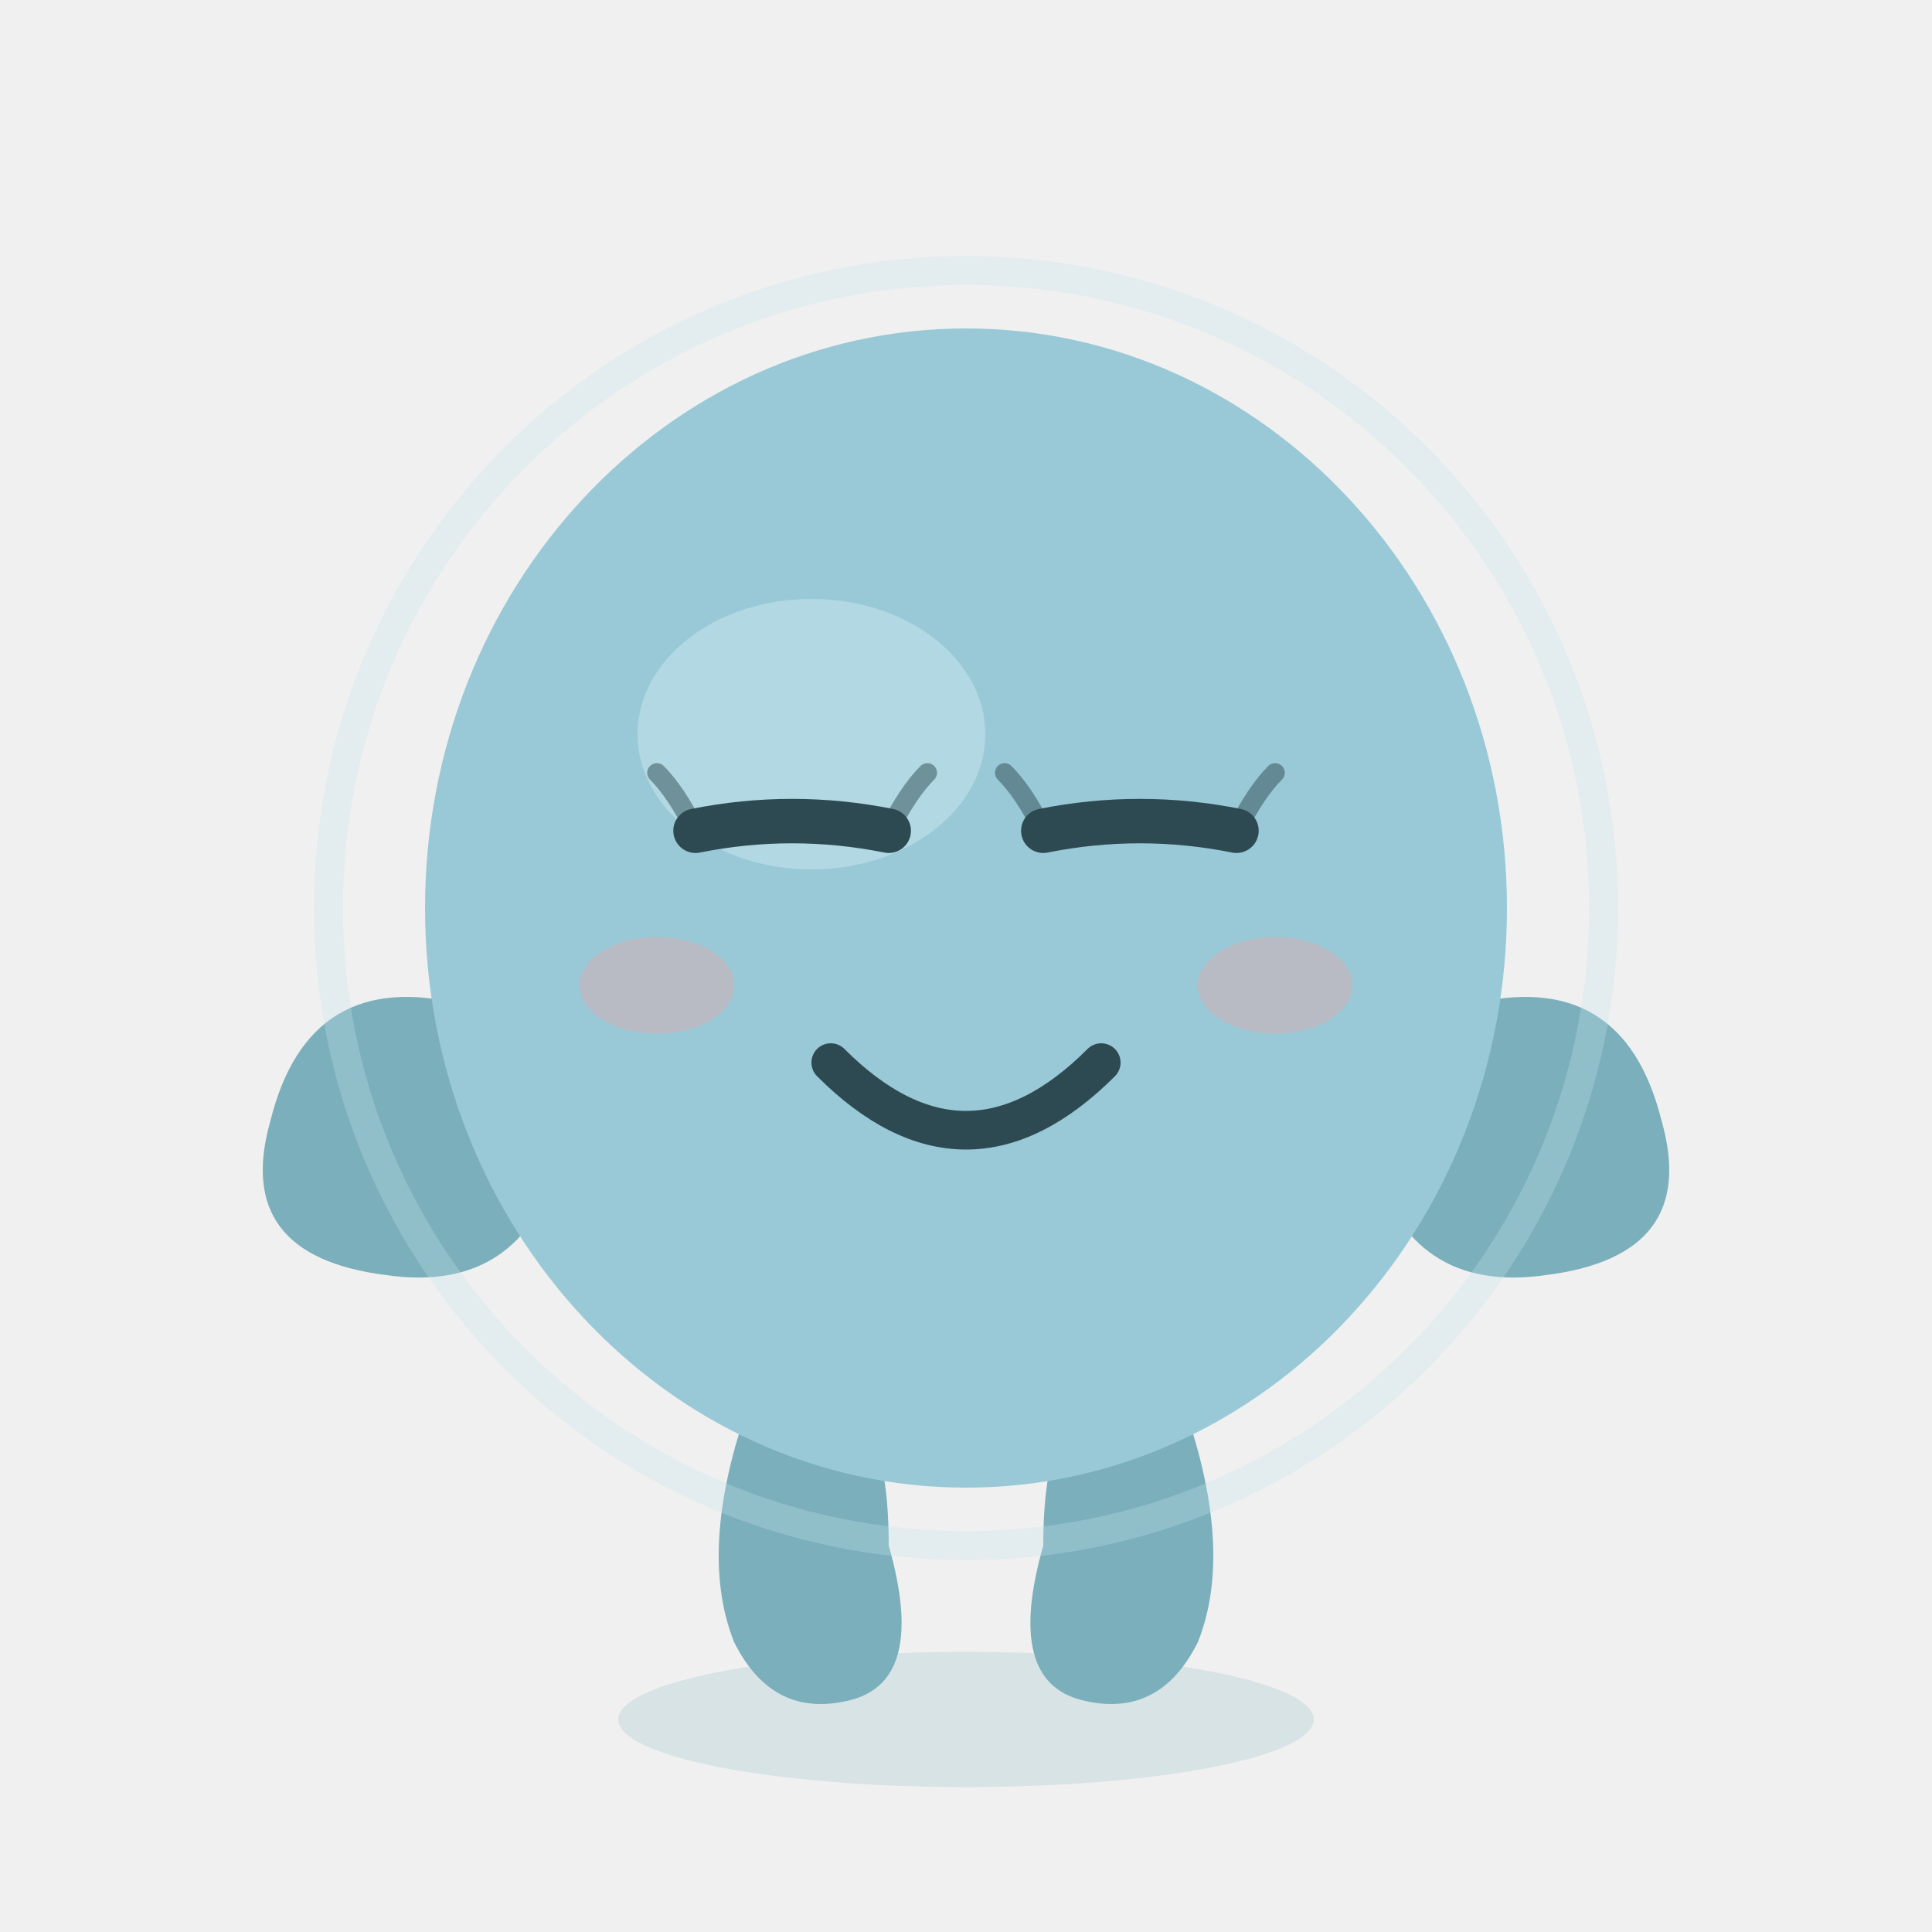
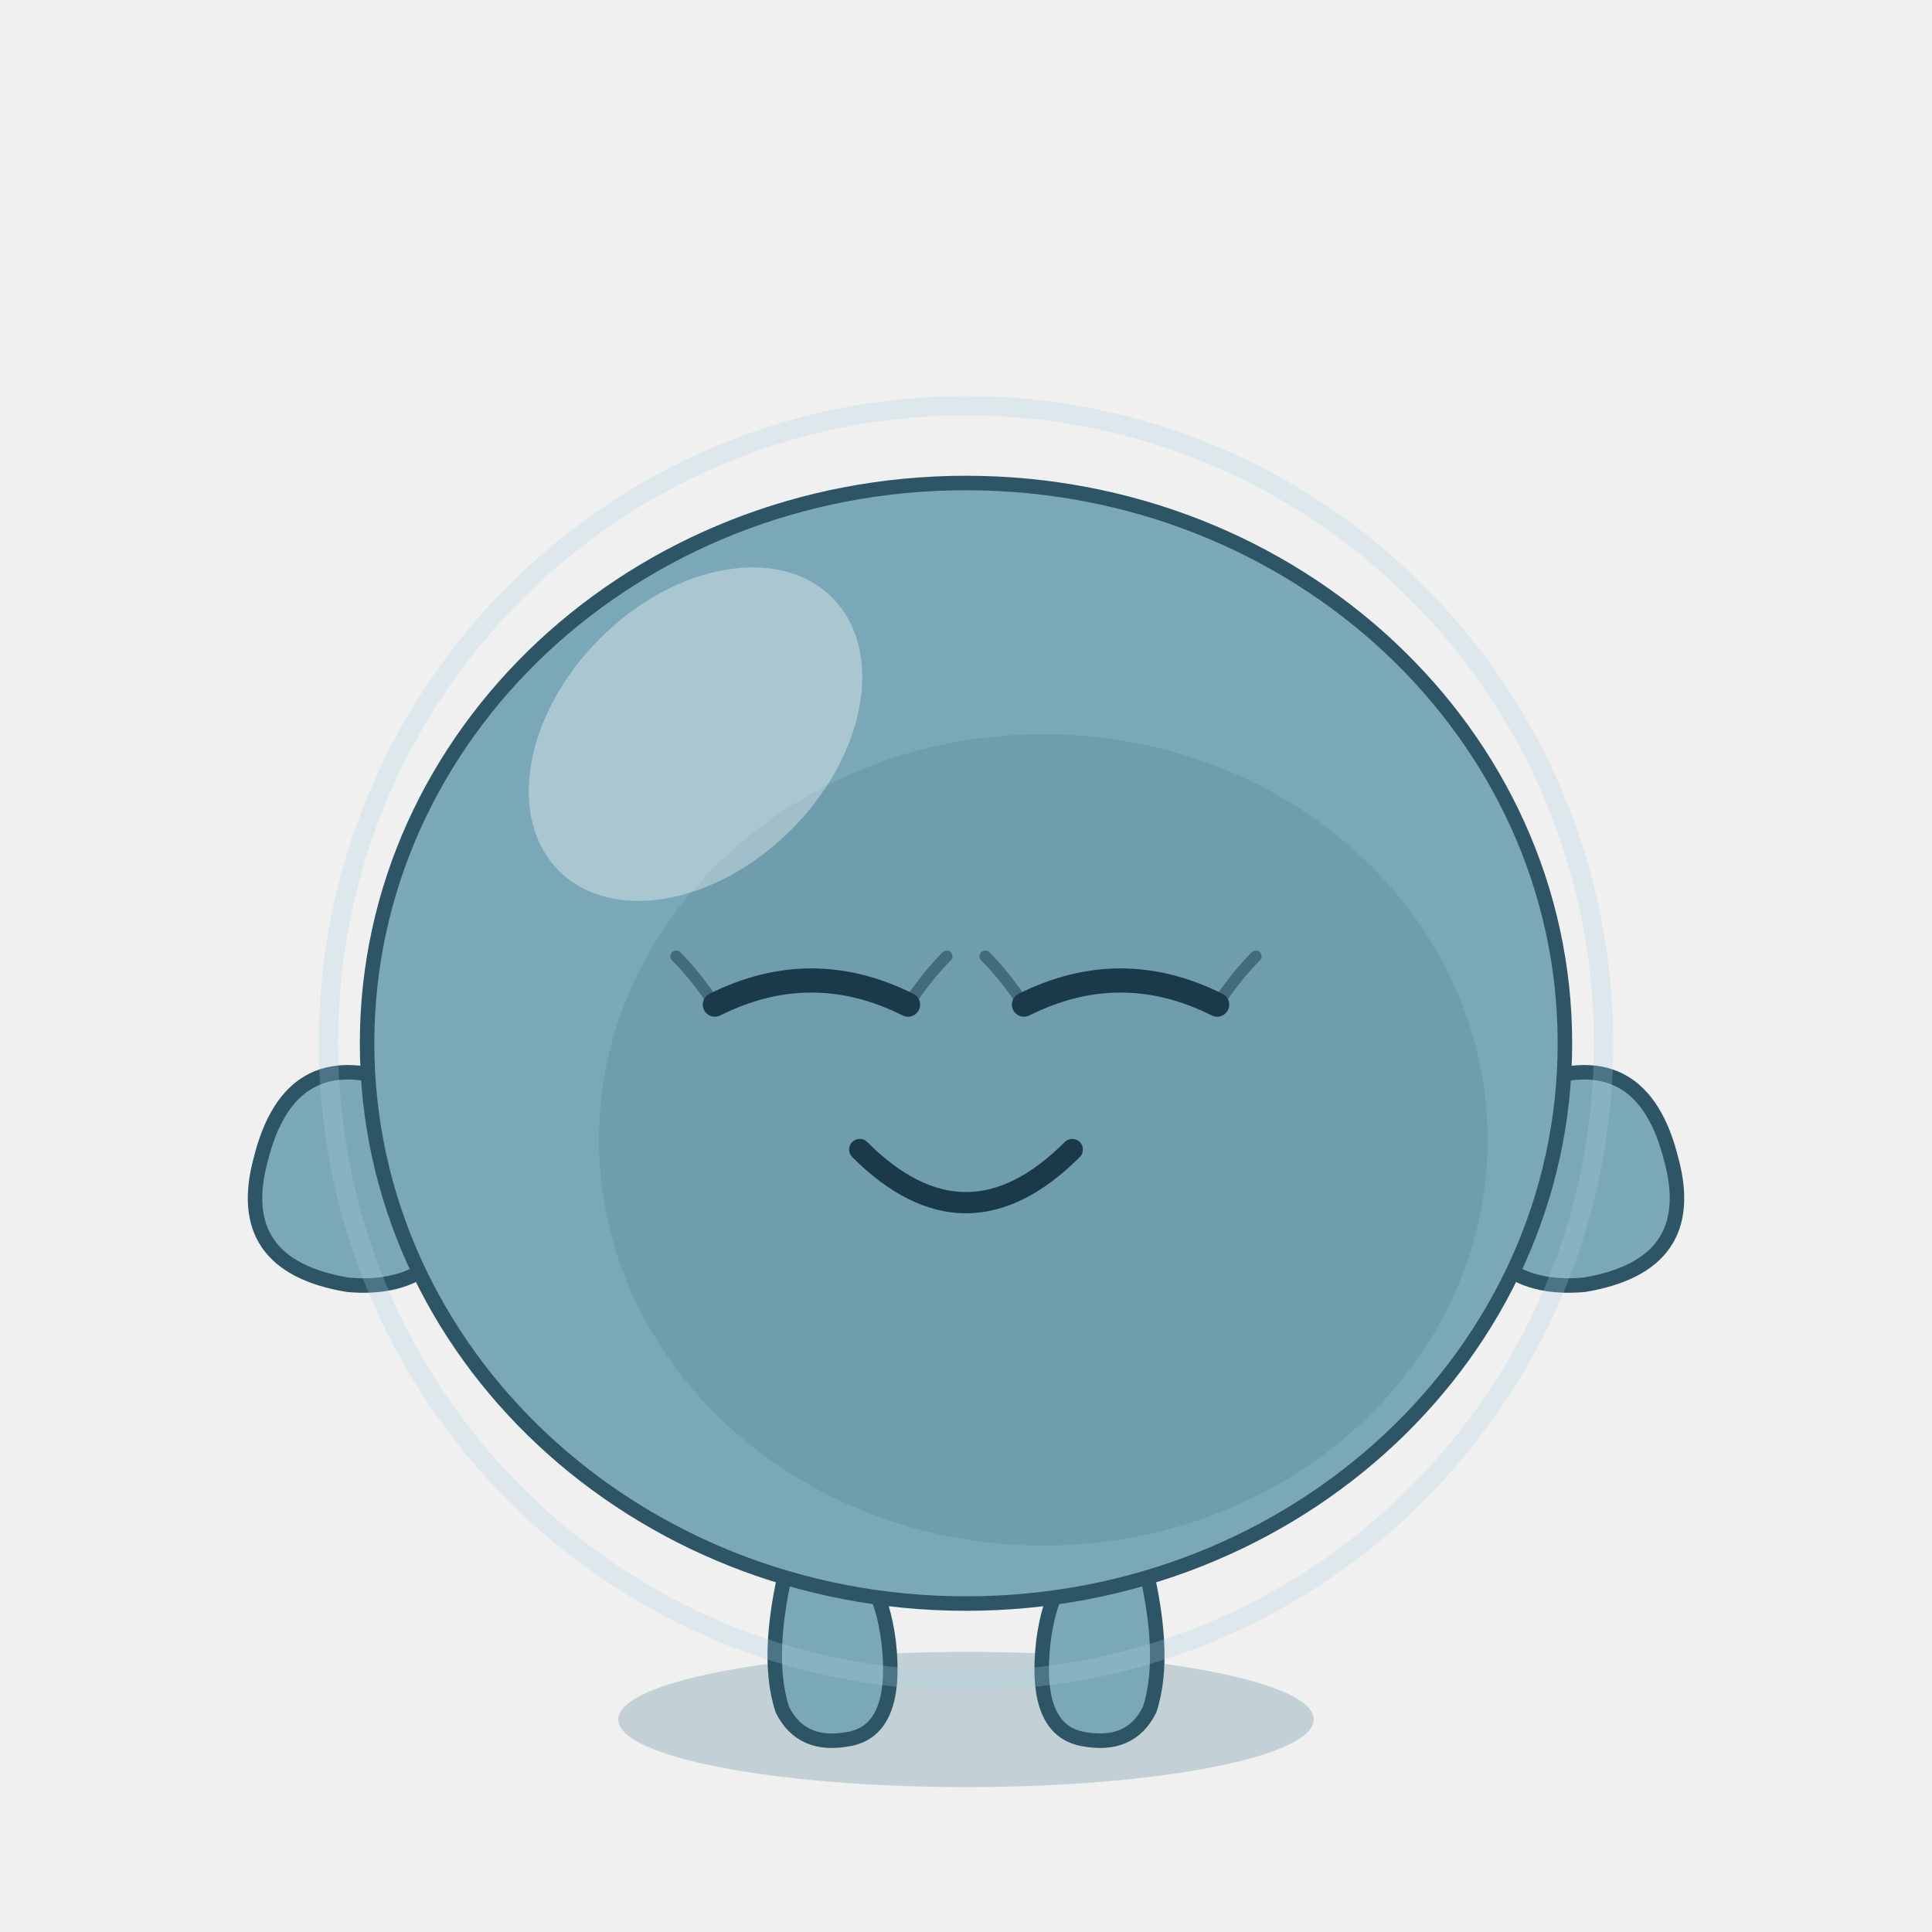
- <svg xmlns="http://www.w3.org/2000/svg" viewBox="0 0 100 100">
-   <ellipse cx="50" cy="89" rx="18" ry="3.5" fill="#7AAFBB" opacity="0.2" />
-   <path d="M39 72 Q36 80 38 85 Q40 89 44 88 Q48 87 46 80 Q46 73 43 72 Z" fill="#7AAFBB" />
-   <path d="M61 72 Q64 80 62 85 Q60 89 56 88 Q52 87 54 80 Q54 73 57 72 Z" fill="#7AAFBB" />
-   <path d="M24 52 Q16 50 14 58 Q12 65 20 66 Q27 67 29 60 Z" fill="#7AAFBB" />
-   <path d="M76 52 Q84 50 86 58 Q88 65 80 66 Q73 67 71 60 Z" fill="#7AAFBB" />
-   <ellipse cx="50" cy="47" rx="28" ry="30" fill="#99C9D7" />
-   <ellipse cx="42" cy="38" rx="9" ry="7" fill="#C5E4EC" opacity="0.55" />
-   <path d="M36 43 Q41 42 46 43" stroke="#2D4A52" stroke-width="2.3" fill="none" stroke-linecap="round" />
-   <path d="M54 43 Q59 42 64 43" stroke="#2D4A52" stroke-width="2.3" fill="none" stroke-linecap="round" />
-   <path d="M36 43 Q35 41 34 40" stroke="#2D4A52" stroke-width="1" fill="none" stroke-linecap="round" opacity="0.5" />
-   <path d="M46 43 Q47 41 48 40" stroke="#2D4A52" stroke-width="1" fill="none" stroke-linecap="round" opacity="0.5" />
-   <path d="M54 43 Q53 41 52 40" stroke="#2D4A52" stroke-width="1" fill="none" stroke-linecap="round" opacity="0.5" />
-   <path d="M64 43 Q65 41 66 40" stroke="#2D4A52" stroke-width="1" fill="none" stroke-linecap="round" opacity="0.5" />
-   <path d="M43 55 Q50 62 57 55" stroke="#2D4A52" stroke-width="2" fill="none" stroke-linecap="round" />
-   <circle cx="50" cy="47" r="33" fill="none" stroke="#C5E4EC" stroke-width="1.5" opacity="0.3" />
-   <ellipse cx="34" cy="51" rx="4" ry="2.5" fill="#F4A0A0" opacity="0.35" />
-   <ellipse cx="66" cy="51" rx="4" ry="2.5" fill="#F4A0A0" opacity="0.35" />
+ <svg xmlns="http://www.w3.org/2000/svg" viewBox="0 0 200 200">
+   <ellipse cx="100" cy="178" rx="36" ry="7" fill="#5A8A9A" opacity="0.30" />
+   <path d="M82 160 Q79 171 81 177 Q83 181 88 180 Q93 179 92 170 Q91 162 86 160 Z" fill="#7BA8B8" stroke="#2D5566" stroke-width="1.5" />
+   <path d="M118 160 Q121 171 119 177 Q117 181 112 180 Q107 179 108 170 Q109 162 114 160 Z" fill="#7BA8B8" stroke="#2D5566" stroke-width="1.5" />
+   <path d="M41 112 Q30 108 27 120 Q24 131 36 133 Q47 134 49 122 Z" fill="#7BA8B8" stroke="#2D5566" stroke-width="1.5" />
+   <path d="M159 112 Q170 108 173 120 Q176 131 164 133 Q153 134 151 122 Z" fill="#7BA8B8" stroke="#2D5566" stroke-width="1.5" />
+   <ellipse cx="100" cy="108" rx="62" ry="58" fill="#7BA8B8" />
+   <ellipse cx="108" cy="118" rx="46" ry="42" fill="#5A8A9A" opacity="0.35" />
+   <ellipse cx="100" cy="108" rx="62" ry="58" fill="none" stroke="#2D5566" stroke-width="1.5" />
+   <ellipse cx="72" cy="76" rx="20" ry="14" fill="white" opacity="0.35" transform="rotate(-45 72 76)" />
+   <path d="M74 104 Q84 99 94 104" fill="none" stroke="#1A3A4A" stroke-width="2.5" stroke-linecap="round" />
+   <path d="M106 104 Q116 99 126 104" fill="none" stroke="#1A3A4A" stroke-width="2.5" stroke-linecap="round" />
+   <path d="M74 104 Q72 101 70 99" stroke="#1A3A4A" stroke-width="1.2" fill="none" stroke-linecap="round" opacity="0.5" />
+   <path d="M94 104 Q96 101 98 99" stroke="#1A3A4A" stroke-width="1.2" fill="none" stroke-linecap="round" opacity="0.5" />
+   <path d="M106 104 Q104 101 102 99" stroke="#1A3A4A" stroke-width="1.2" fill="none" stroke-linecap="round" opacity="0.5" />
+   <path d="M126 104 Q128 101 130 99" stroke="#1A3A4A" stroke-width="1.2" fill="none" stroke-linecap="round" opacity="0.5" />
+   <path d="M89 119 Q100 130 111 119" fill="none" stroke="#1A3A4A" stroke-width="2.2" stroke-linecap="round" />
+   <circle cx="100" cy="108" r="66" fill="none" stroke="#A8D0E0" stroke-width="2" opacity="0.25" />
</svg>
